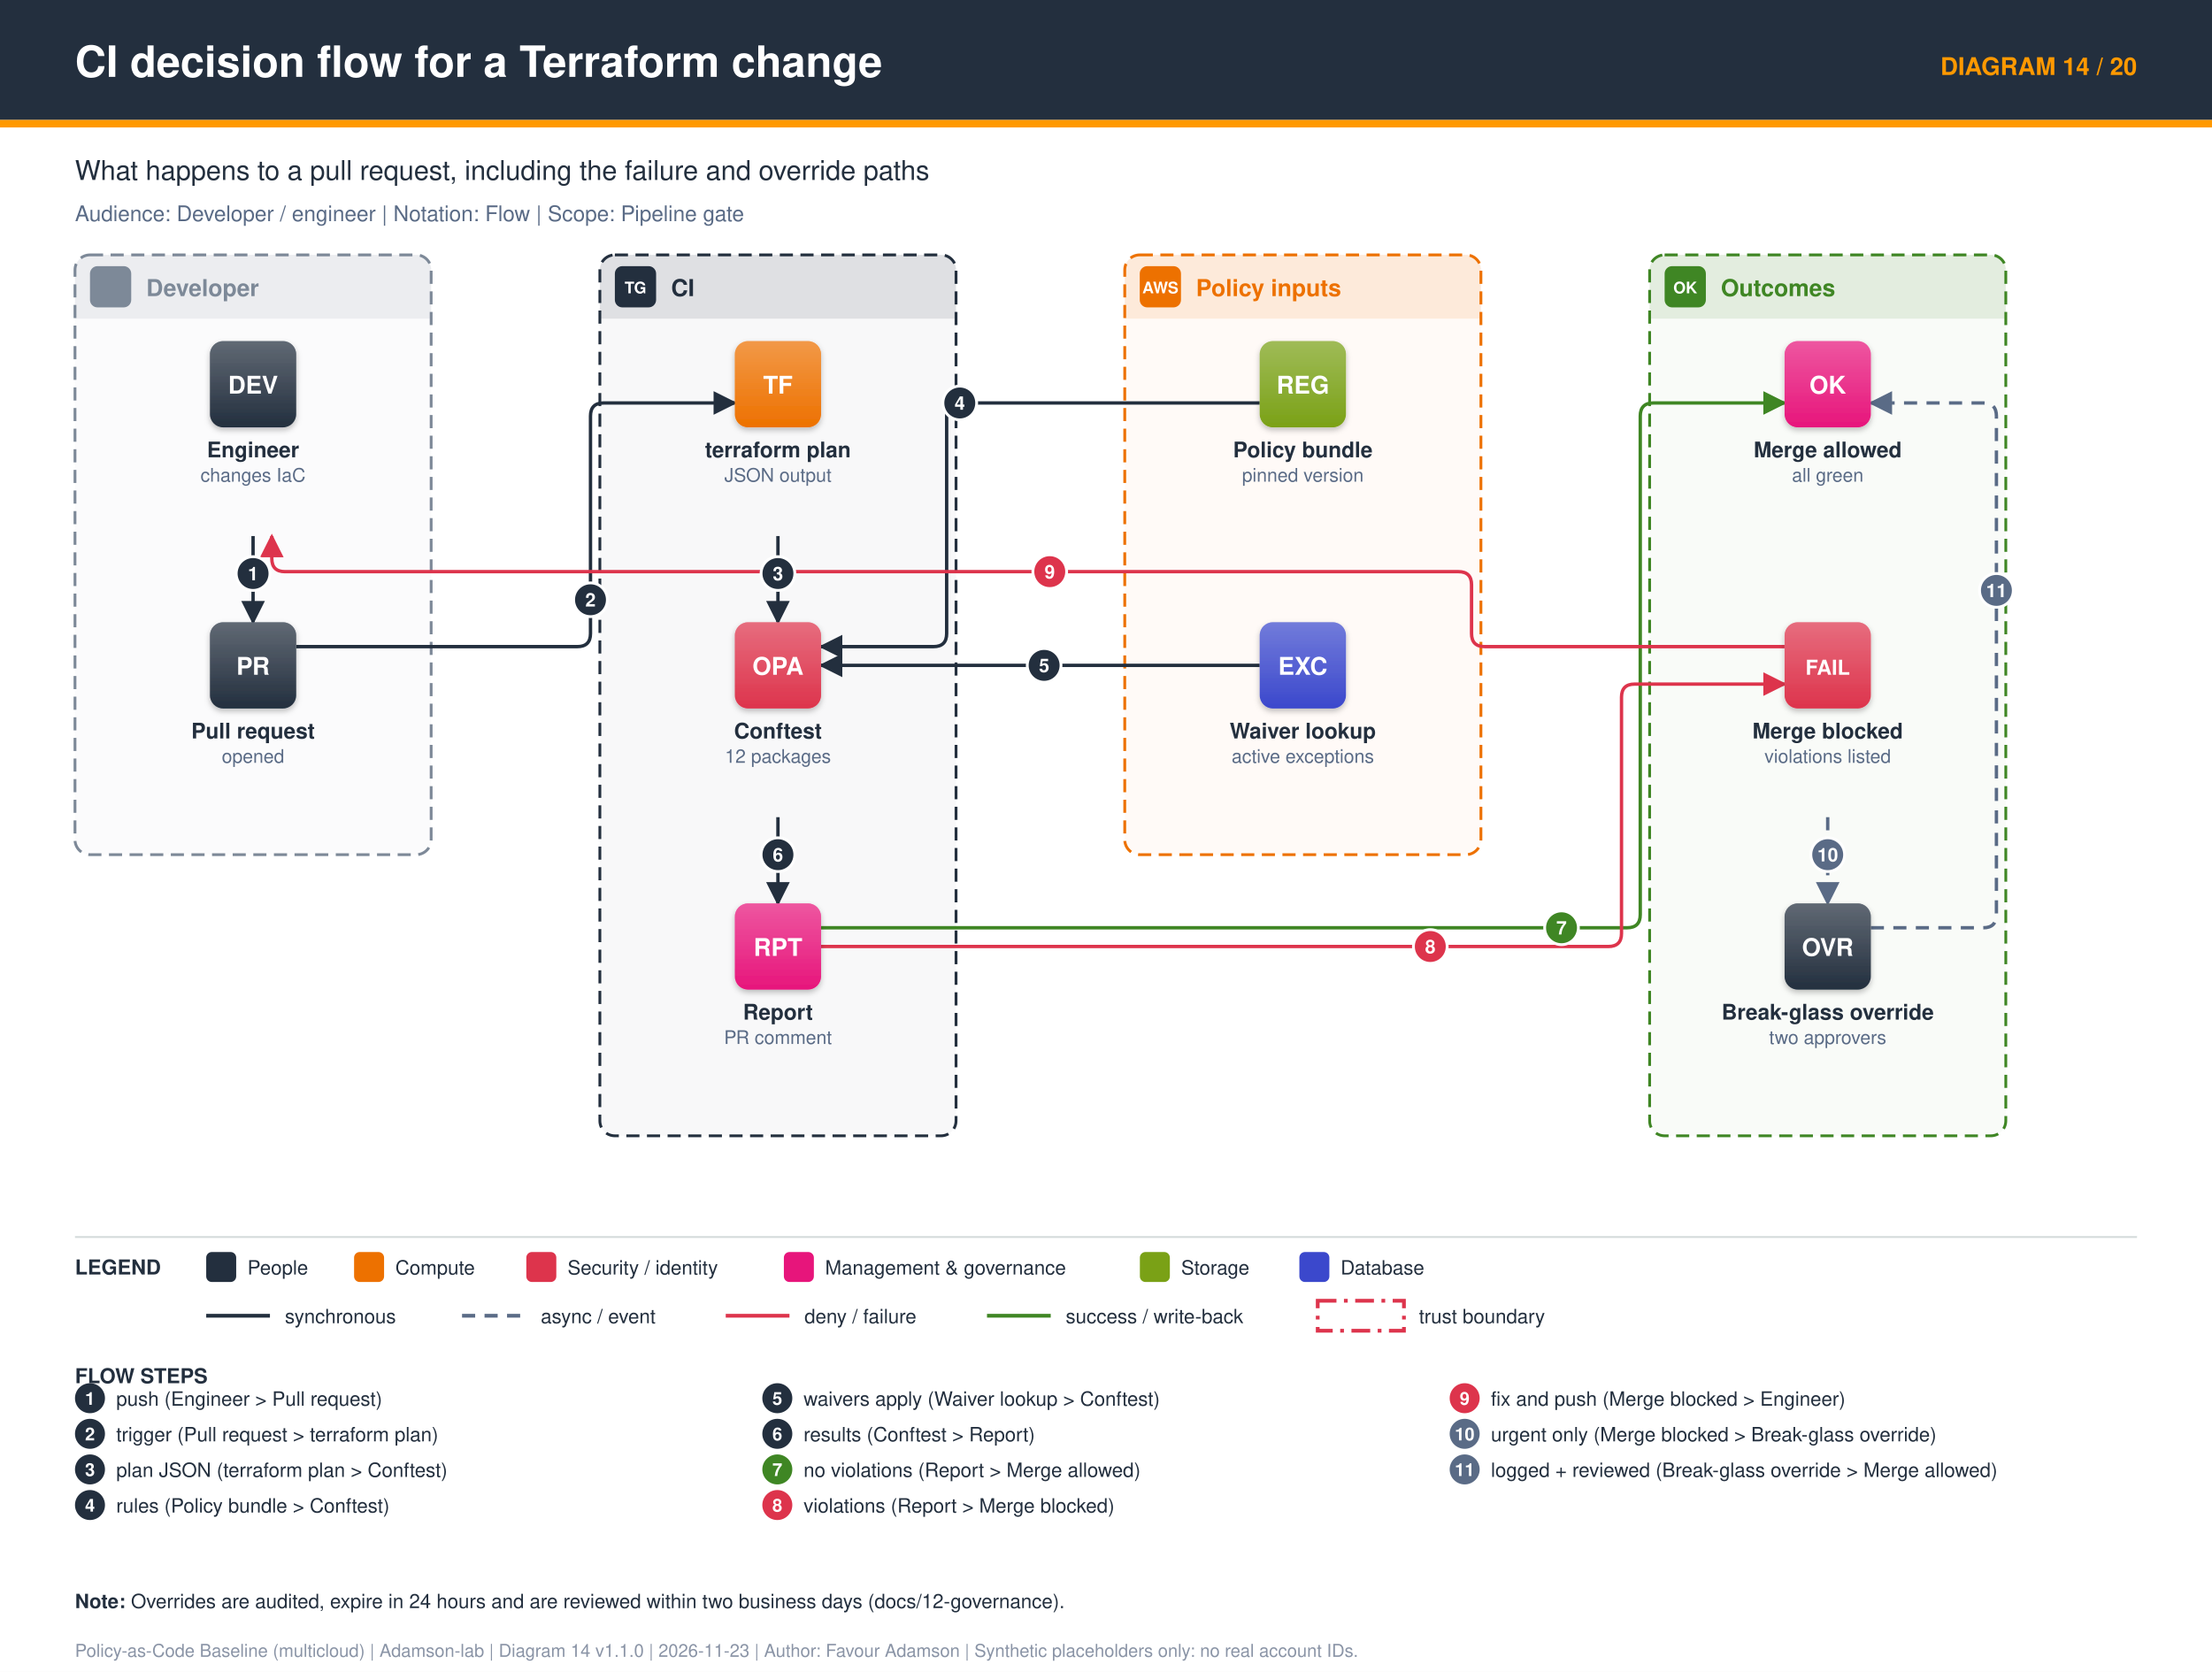
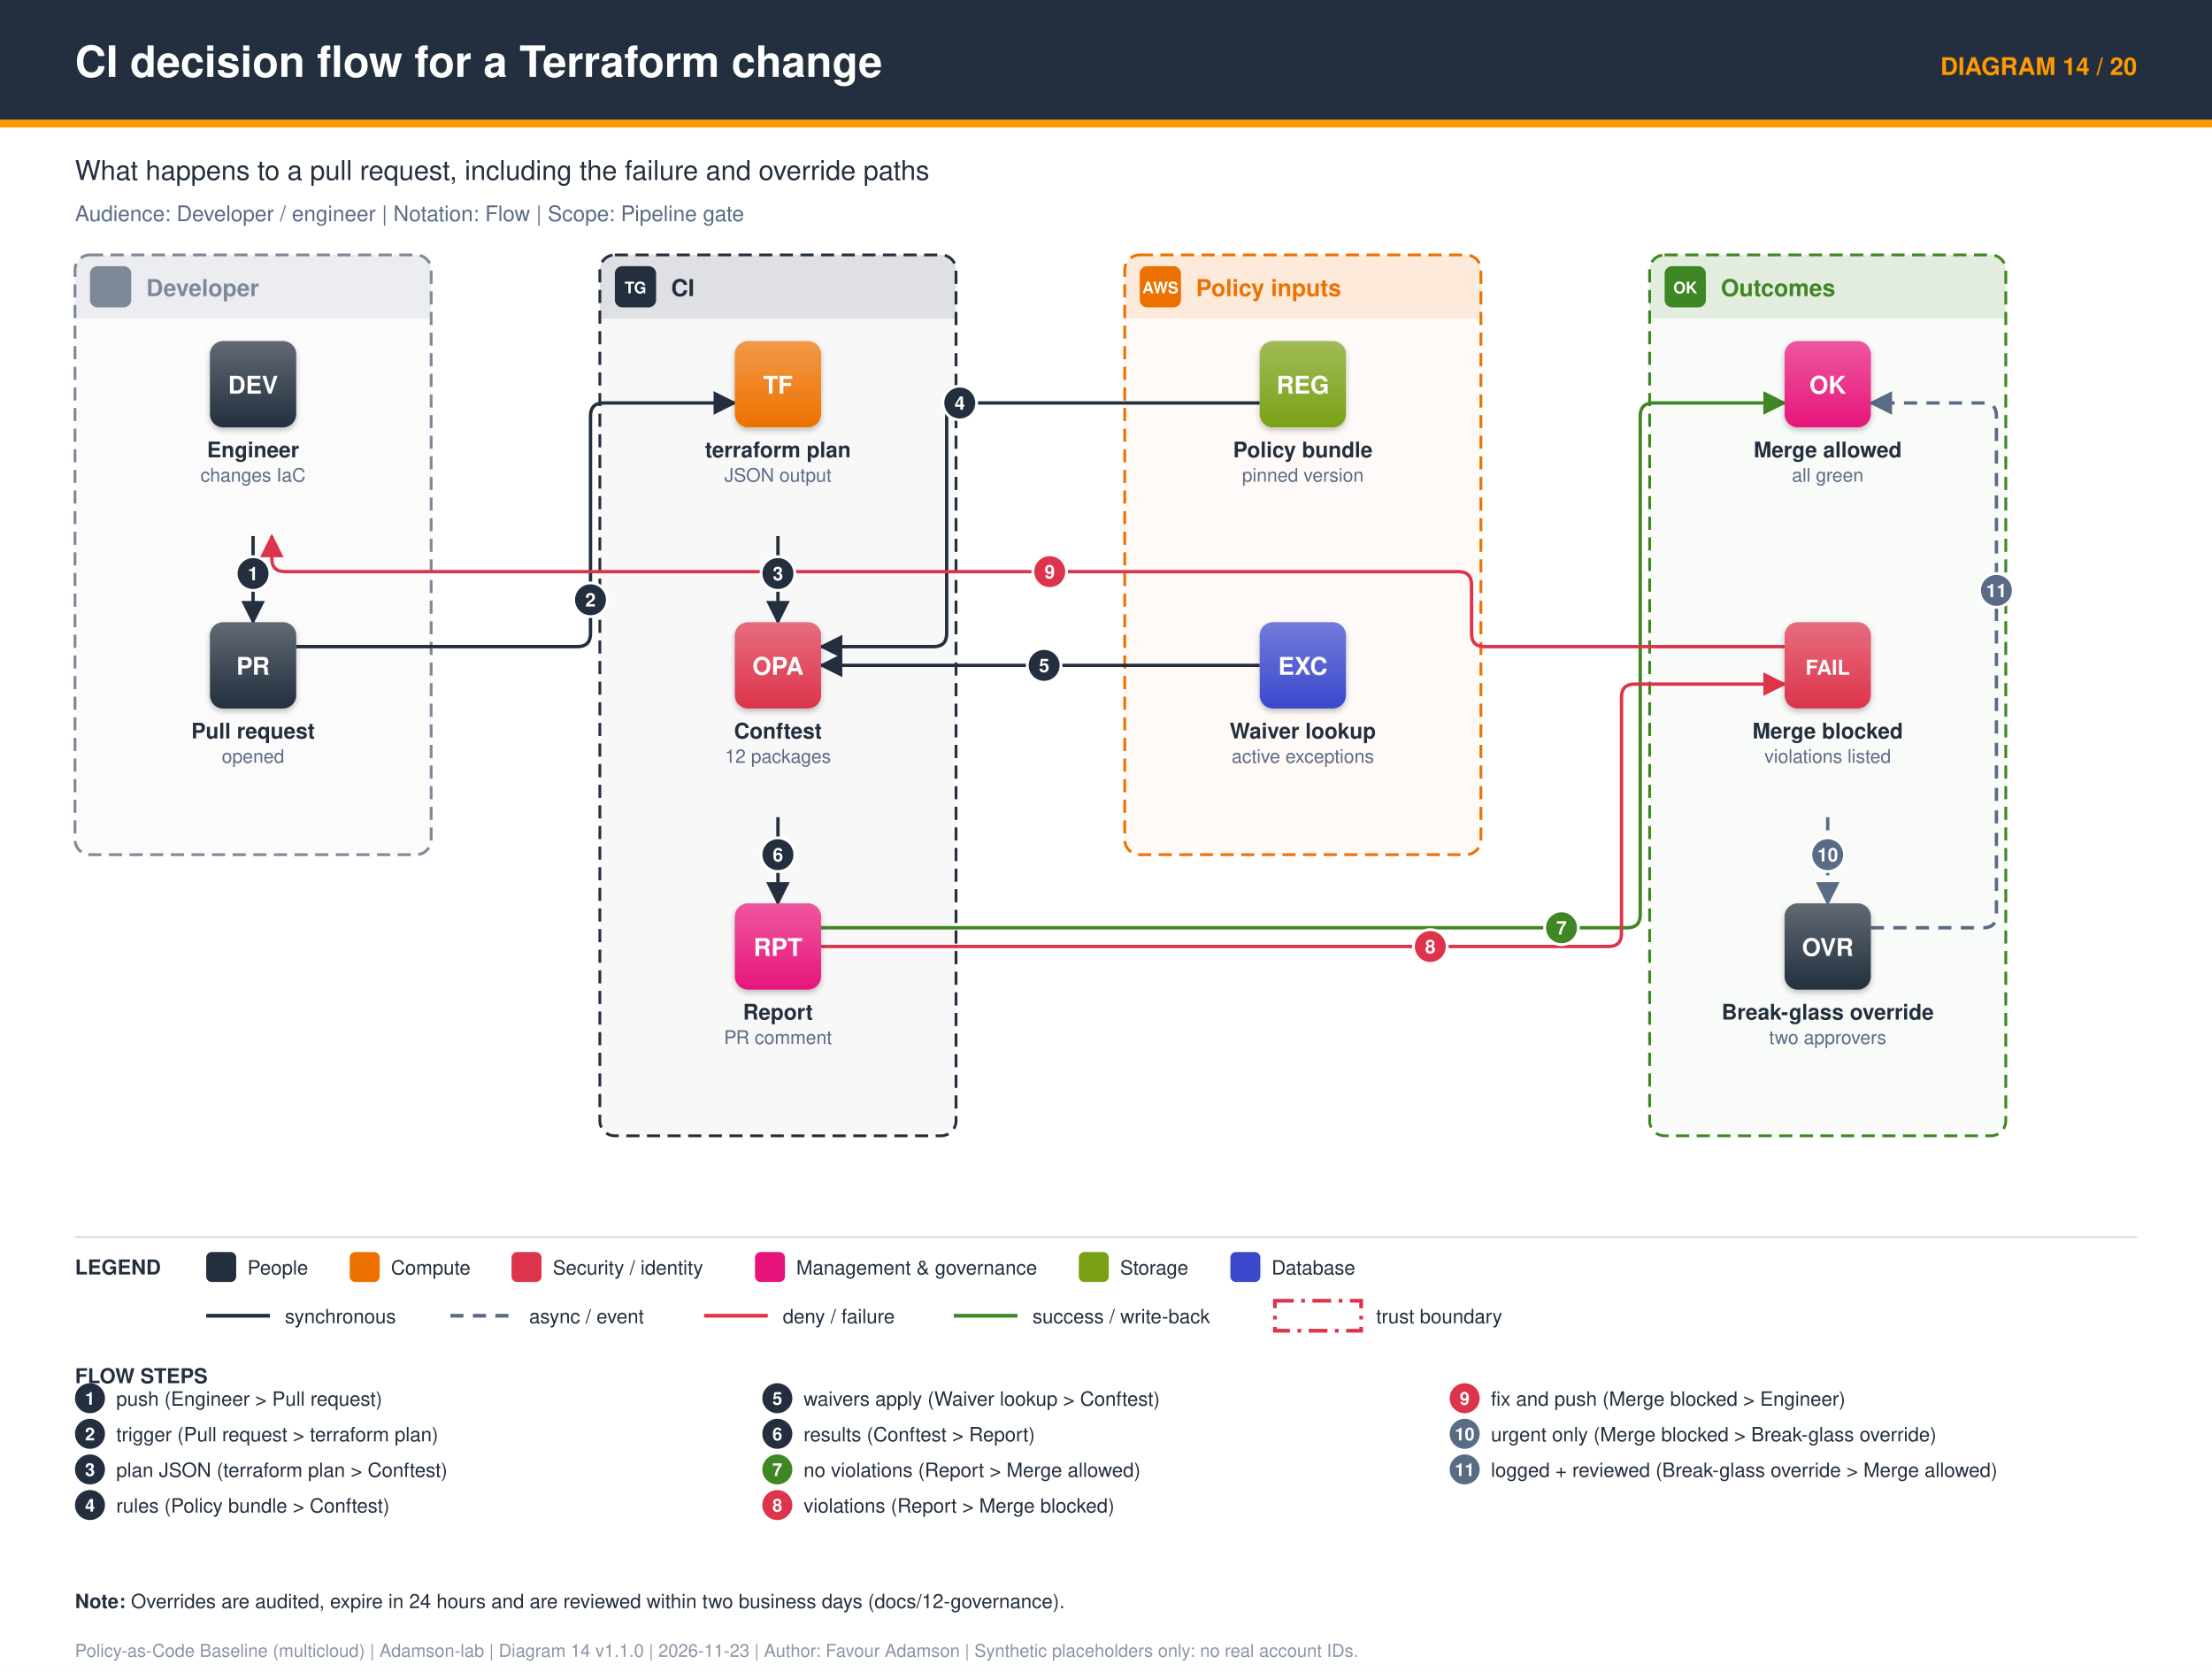
<svg xmlns="http://www.w3.org/2000/svg" viewBox="0 0 1180 892" width="1180" height="892" font-family="'Amazon Ember','Segoe UI',Helvetica,Arial,sans-serif">
  <defs>
    <linearGradient id="sheen" x1="0" y1="0" x2="0" y2="1">
      <stop offset="0" stop-color="#fff" stop-opacity=".28" />
      <stop offset="1" stop-color="#fff" stop-opacity="0" />
    </linearGradient>
    <filter id="sh" x="-10%" y="-10%" width="120%" height="130%">
      <feDropShadow dx="0" dy="1.5" stdDeviation="1.6" flood-opacity=".25" />
    </filter>
    <marker id="m0" viewBox="0 0 10 10" refX="9" refY="5" markerWidth="7" markerHeight="7" orient="auto">
      <path d="M0,0 L10,5 L0,10 z" fill="#232F3E" />
    </marker>
    <marker id="m1" viewBox="0 0 10 10" refX="9" refY="5" markerWidth="7" markerHeight="7" orient="auto">
      <path d="M0,0 L10,5 L0,10 z" fill="#5A6B86" />
    </marker>
    <marker id="m2" viewBox="0 0 10 10" refX="9" refY="5" markerWidth="7" markerHeight="7" orient="auto">
      <path d="M0,0 L10,5 L0,10 z" fill="#DD344C" />
    </marker>
    <marker id="m3" viewBox="0 0 10 10" refX="9" refY="5" markerWidth="7" markerHeight="7" orient="auto">
      <path d="M0,0 L10,5 L0,10 z" fill="#3F8624" />
    </marker>
  </defs>
  <rect width="1180" height="892" fill="#fff" />
  <rect width="1180" height="64" fill="#232F3E" />
  <rect y="64" width="1180" height="4" fill="#FF9900" />
  <text x="40" y="41" fill="#fff" font-size="23" font-weight="700">CI decision flow for a Terraform change</text>
  <text x="1140" y="40" fill="#FF9900" font-size="13" font-weight="700" text-anchor="end">DIAGRAM 14 / 20</text>
  <text x="40" y="96" fill="#232F3E" font-size="14.5">What happens to a pull request, including the failure and override paths</text>
  <text x="40" y="118" fill="#5A6B86" font-size="11.5">Audience: Developer / engineer  |  Notation: Flow  |  Scope: Pipeline gate</text>
  <clipPath id="gc0">
    <rect x="40" y="136" width="190" height="320" rx="8" />
  </clipPath>
  <rect x="40" y="136" width="190" height="320" rx="8" fill="#7D8998" fill-opacity=".035" />
  <rect x="40" y="136" width="190" height="34" fill="#7D8998" fill-opacity=".12" clip-path="url(#gc0)" />
  <rect x="48" y="142" width="22" height="22" rx="4" fill="#7D8998" />
  <text x="78" y="158" fill="#7D8998" font-size="12.5" font-weight="700">Developer</text>
  <rect x="40" y="136" width="190" height="320" rx="8" fill="none" stroke="#7D8998" stroke-width="1.5" stroke-dasharray="7 4" />
  <clipPath id="gc1">
    <rect x="320" y="136" width="190" height="470" rx="8" />
  </clipPath>
  <rect x="320" y="136" width="190" height="470" rx="8" fill="#232F3E" fill-opacity=".035" />
  <rect x="320" y="136" width="190" height="34" fill="#232F3E" fill-opacity=".12" clip-path="url(#gc1)" />
  <rect x="328" y="142" width="22" height="22" rx="4" fill="#232F3E" />
  <text x="339" y="156.5" fill="#fff" font-size="8.5" font-weight="700" text-anchor="middle">TG</text>
  <text x="358" y="158" fill="#232F3E" font-size="12.5" font-weight="700">CI</text>
  <rect x="320" y="136" width="190" height="470" rx="8" fill="none" stroke="#232F3E" stroke-width="1.5" stroke-dasharray="7 4" />
  <clipPath id="gc2">
    <rect x="600" y="136" width="190" height="320" rx="8" />
  </clipPath>
  <rect x="600" y="136" width="190" height="320" rx="8" fill="#ED7100" fill-opacity=".035" />
  <rect x="600" y="136" width="190" height="34" fill="#ED7100" fill-opacity=".12" clip-path="url(#gc2)" />
  <rect x="608" y="142" width="22" height="22" rx="4" fill="#ED7100" />
  <text x="619" y="156.5" fill="#fff" font-size="8.5" font-weight="700" text-anchor="middle">AWS</text>
  <text x="638" y="158" fill="#ED7100" font-size="12.5" font-weight="700">Policy inputs</text>
  <rect x="600" y="136" width="190" height="320" rx="8" fill="none" stroke="#ED7100" stroke-width="1.5" stroke-dasharray="7 4" />
  <clipPath id="gc3">
    <rect x="880" y="136" width="190" height="470" rx="8" />
  </clipPath>
  <rect x="880" y="136" width="190" height="470" rx="8" fill="#3F8624" fill-opacity=".035" />
  <rect x="880" y="136" width="190" height="34" fill="#3F8624" fill-opacity=".12" clip-path="url(#gc3)" />
  <rect x="888" y="142" width="22" height="22" rx="4" fill="#3F8624" />
  <text x="899" y="156.5" fill="#fff" font-size="8.5" font-weight="700" text-anchor="middle">OK</text>
  <text x="918" y="158" fill="#3F8624" font-size="12.5" font-weight="700">Outcomes</text>
  <rect x="880" y="136" width="190" height="470" rx="8" fill="none" stroke="#3F8624" stroke-width="1.5" stroke-dasharray="7 4" />
  <path d="M135.0,286.0 L135.0,332.0" fill="none" stroke="#232F3E" stroke-width="1.8" marker-end="url(#m0)" />
  <path d="M158.0,345.0 L308.0,345.0 Q315.0,345.0 315.0,338.0 L315.0,222.0 Q315.0,215.0 322.0,215.0 L392.0,215.0" fill="none" stroke="#232F3E" stroke-width="1.8" marker-end="url(#m0)" />
  <path d="M415.0,286.0 L415.0,332.0" fill="none" stroke="#232F3E" stroke-width="1.8" marker-end="url(#m0)" />
  <path d="M672.0,215.0 L512.0,215.0 Q505.0,215.0 505.0,222.0 L505.0,338.0 Q505.0,345.0 498.0,345.0 L438.0,345.0" fill="none" stroke="#232F3E" stroke-width="1.8" marker-end="url(#m0)" />
  <path d="M672.0,355.0 L438.0,355.0" fill="none" stroke="#232F3E" stroke-width="1.8" marker-end="url(#m0)" />
  <path d="M415.0,436.0 L415.0,482.0" fill="none" stroke="#232F3E" stroke-width="1.8" marker-end="url(#m0)" />
  <path d="M438.0,495.0 L868.0,495.0 Q875.0,495.0 875.0,488.0 L875.0,222.0 Q875.0,215.0 882.0,215.0 L952.0,215.0" fill="none" stroke="#3F8624" stroke-width="1.8" marker-end="url(#m3)" />
  <path d="M438.0,505.0 L858.0,505.0 Q865.0,505.0 865.0,498.0 L865.0,372.0 Q865.0,365.0 872.0,365.0 L952.0,365.0" fill="none" stroke="#DD344C" stroke-width="1.8" marker-end="url(#m2)" />
  <path d="M952.0,345.0 L792.0,345.0 Q785.0,345.0 785.0,338.0 L785.0,312.0 Q785.0,305.0 778.0,305.0 L152.0,305.0 Q145.0,305.0 145.0,298.0 L145.0,286.0" fill="none" stroke="#DD344C" stroke-width="1.8" marker-end="url(#m2)" />
  <path d="M975.0,436.0 L975.0,482.0" fill="none" stroke="#5A6B86" stroke-width="1.8" stroke-dasharray="7 5" marker-end="url(#m1)" />
  <path d="M998.0,495.0 L1058.0,495.0 Q1065.0,495.0 1065.0,488.0 L1065.0,222.0 Q1065.0,215.0 1058.0,215.0 L998.0,215.0" fill="none" stroke="#5A6B86" stroke-width="1.8" stroke-dasharray="7 5" marker-end="url(#m1)" />
  <g filter="url(#sh)">
    <rect x="112.0" y="182" width="46" height="46" rx="7" fill="#232F3E" />
    <rect x="112.0" y="182" width="46" height="46" rx="7" fill="url(#sheen)" />
  </g>
  <text x="135.0" y="210.0" fill="#fff" font-size="13" font-weight="700" text-anchor="middle">DEV</text>
  <text x="135.0" y="244" fill="#232F3E" font-size="11.5" font-weight="600" text-anchor="middle">Engineer</text>
  <text x="135.0" y="257" fill="#5A6B86" font-size="10" font-weight="400" text-anchor="middle">changes IaC</text>
  <g filter="url(#sh)">
    <rect x="112.0" y="332" width="46" height="46" rx="7" fill="#232F3E" />
    <rect x="112.0" y="332" width="46" height="46" rx="7" fill="url(#sheen)" />
  </g>
  <text x="135.0" y="360.0" fill="#fff" font-size="13" font-weight="700" text-anchor="middle">PR</text>
  <text x="135.0" y="394" fill="#232F3E" font-size="11.5" font-weight="600" text-anchor="middle">Pull request</text>
  <text x="135.0" y="407" fill="#5A6B86" font-size="10" font-weight="400" text-anchor="middle">opened</text>
  <g filter="url(#sh)">
    <rect x="392.0" y="182" width="46" height="46" rx="7" fill="#ED7100" />
    <rect x="392.0" y="182" width="46" height="46" rx="7" fill="url(#sheen)" />
  </g>
  <text x="415.0" y="210.0" fill="#fff" font-size="13" font-weight="700" text-anchor="middle">TF</text>
  <text x="415.0" y="244" fill="#232F3E" font-size="11.5" font-weight="600" text-anchor="middle">terraform plan</text>
  <text x="415.0" y="257" fill="#5A6B86" font-size="10" font-weight="400" text-anchor="middle">JSON output</text>
  <g filter="url(#sh)">
    <rect x="392.0" y="332" width="46" height="46" rx="7" fill="#DD344C" />
    <rect x="392.0" y="332" width="46" height="46" rx="7" fill="url(#sheen)" />
  </g>
  <text x="415.0" y="360.0" fill="#fff" font-size="13" font-weight="700" text-anchor="middle">OPA</text>
  <text x="415.0" y="394" fill="#232F3E" font-size="11.5" font-weight="600" text-anchor="middle">Conftest</text>
  <text x="415.0" y="407" fill="#5A6B86" font-size="10" font-weight="400" text-anchor="middle">12 packages</text>
  <g filter="url(#sh)">
    <rect x="392.0" y="482" width="46" height="46" rx="7" fill="#E7157B" />
    <rect x="392.0" y="482" width="46" height="46" rx="7" fill="url(#sheen)" />
  </g>
  <text x="415.0" y="510.0" fill="#fff" font-size="13" font-weight="700" text-anchor="middle">RPT</text>
  <text x="415.0" y="544" fill="#232F3E" font-size="11.5" font-weight="600" text-anchor="middle">Report</text>
  <text x="415.0" y="557" fill="#5A6B86" font-size="10" font-weight="400" text-anchor="middle">PR comment</text>
  <g filter="url(#sh)">
    <rect x="672.0" y="182" width="46" height="46" rx="7" fill="#7AA116" />
    <rect x="672.0" y="182" width="46" height="46" rx="7" fill="url(#sheen)" />
  </g>
  <text x="695.0" y="210.0" fill="#fff" font-size="13" font-weight="700" text-anchor="middle">REG</text>
  <text x="695.0" y="244" fill="#232F3E" font-size="11.5" font-weight="600" text-anchor="middle">Policy bundle</text>
  <text x="695.0" y="257" fill="#5A6B86" font-size="10" font-weight="400" text-anchor="middle">pinned version</text>
  <g filter="url(#sh)">
    <rect x="672.0" y="332" width="46" height="46" rx="7" fill="#3B48CC" />
    <rect x="672.0" y="332" width="46" height="46" rx="7" fill="url(#sheen)" />
  </g>
  <text x="695.0" y="360.0" fill="#fff" font-size="13" font-weight="700" text-anchor="middle">EXC</text>
  <text x="695.0" y="394" fill="#232F3E" font-size="11.5" font-weight="600" text-anchor="middle">Waiver lookup</text>
  <text x="695.0" y="407" fill="#5A6B86" font-size="10" font-weight="400" text-anchor="middle">active exceptions</text>
  <g filter="url(#sh)">
    <rect x="952.0" y="182" width="46" height="46" rx="7" fill="#E7157B" />
    <rect x="952.0" y="182" width="46" height="46" rx="7" fill="url(#sheen)" />
  </g>
  <text x="975.0" y="210.0" fill="#fff" font-size="13" font-weight="700" text-anchor="middle">OK</text>
  <text x="975.0" y="244" fill="#232F3E" font-size="11.5" font-weight="600" text-anchor="middle">Merge allowed</text>
  <text x="975.0" y="257" fill="#5A6B86" font-size="10" font-weight="400" text-anchor="middle">all green</text>
  <g filter="url(#sh)">
    <rect x="952.0" y="332" width="46" height="46" rx="7" fill="#DD344C" />
    <rect x="952.0" y="332" width="46" height="46" rx="7" fill="url(#sheen)" />
  </g>
  <text x="975.0" y="360.0" fill="#fff" font-size="11" font-weight="700" text-anchor="middle">FAIL</text>
  <text x="975.0" y="394" fill="#232F3E" font-size="11.5" font-weight="600" text-anchor="middle">Merge blocked</text>
  <text x="975.0" y="407" fill="#5A6B86" font-size="10" font-weight="400" text-anchor="middle">violations listed</text>
  <g filter="url(#sh)">
    <rect x="952.0" y="482" width="46" height="46" rx="7" fill="#232F3E" />
    <rect x="952.0" y="482" width="46" height="46" rx="7" fill="url(#sheen)" />
  </g>
  <text x="975.0" y="510.0" fill="#fff" font-size="13" font-weight="700" text-anchor="middle">OVR</text>
  <text x="975.0" y="544" fill="#232F3E" font-size="11.5" font-weight="600" text-anchor="middle">Break-glass override</text>
  <text x="975.0" y="557" fill="#5A6B86" font-size="10" font-weight="400" text-anchor="middle">two approvers</text>
  <circle cx="135.0" cy="306.0" r="9" fill="#232F3E" stroke="#fff" stroke-width="1.5" />
  <text x="135.0" y="309.6" fill="#fff" font-size="10" font-weight="700" text-anchor="middle">1</text>
  <circle cx="315.0" cy="320.0" r="9" fill="#232F3E" stroke="#fff" stroke-width="1.5" />
  <text x="315.0" y="323.6" fill="#fff" font-size="10" font-weight="700" text-anchor="middle">2</text>
  <circle cx="415.0" cy="306.0" r="9" fill="#232F3E" stroke="#fff" stroke-width="1.5" />
  <text x="415.0" y="309.6" fill="#fff" font-size="10" font-weight="700" text-anchor="middle">3</text>
  <circle cx="512.0" cy="215.0" r="9" fill="#232F3E" stroke="#fff" stroke-width="1.5" />
  <text x="512.0" y="218.6" fill="#fff" font-size="10" font-weight="700" text-anchor="middle">4</text>
  <circle cx="557.0" cy="355.0" r="9" fill="#232F3E" stroke="#fff" stroke-width="1.5" />
  <text x="557.0" y="358.6" fill="#fff" font-size="10" font-weight="700" text-anchor="middle">5</text>
  <circle cx="415.0" cy="456.0" r="9" fill="#232F3E" stroke="#fff" stroke-width="1.5" />
  <text x="415.0" y="459.6" fill="#fff" font-size="10" font-weight="700" text-anchor="middle">6</text>
  <circle cx="833.0" cy="495.0" r="9" fill="#3F8624" stroke="#fff" stroke-width="1.5" />
  <text x="833.0" y="498.6" fill="#fff" font-size="10" font-weight="700" text-anchor="middle">7</text>
  <circle cx="763.0" cy="505.0" r="9" fill="#DD344C" stroke="#fff" stroke-width="1.5" />
  <text x="763.0" y="508.6" fill="#fff" font-size="10" font-weight="700" text-anchor="middle">8</text>
  <circle cx="560.0" cy="305.0" r="9" fill="#DD344C" stroke="#fff" stroke-width="1.5" />
  <text x="560.0" y="308.6" fill="#fff" font-size="10" font-weight="700" text-anchor="middle">9</text>
  <circle cx="975.0" cy="456.0" r="9" fill="#5A6B86" stroke="#fff" stroke-width="1.5" />
  <text x="975.0" y="459.6" fill="#fff" font-size="10" font-weight="700" text-anchor="middle">10</text>
  <circle cx="1065.0" cy="315.0" r="9" fill="#5A6B86" stroke="#fff" stroke-width="1.5" />
  <text x="1065.0" y="318.6" fill="#fff" font-size="10" font-weight="700" text-anchor="middle">11</text>
  <line x1="40" y1="660" x2="1140" y2="660" stroke="#D5DBDB" />
  <text x="40" y="680" fill="#232F3E" font-size="11" font-weight="700">LEGEND</text>
  <rect x="110" y="668" width="16" height="16" rx="3" fill="#232F3E" />
  <text x="132" y="680" font-size="10.5" fill="#232F3E">People</text>
-   <rect x="188.886" y="668" width="16" height="16" rx="3" fill="#ED7100" />
-   <text x="210.886" y="680" font-size="10.5" fill="#232F3E">Compute</text>
-   <rect x="280.768" y="668" width="16" height="16" rx="3" fill="#DD344C" />
-   <text x="302.768" y="680" font-size="10.5" fill="#232F3E">Security / identity</text>
-   <rect x="418.16" y="668" width="16" height="16" rx="3" fill="#E7157B" />
-   <text x="440.16" y="680" font-size="10.5" fill="#232F3E">Management &amp; governance</text>
-   <rect x="608.068" y="668" width="16" height="16" rx="3" fill="#7AA116" />
-   <text x="630.068" y="680" font-size="10.5" fill="#232F3E">Storage</text>
-   <rect x="693.152" y="668" width="16" height="16" rx="3" fill="#3B48CC" />
-   <text x="715.152" y="680" font-size="10.5" fill="#232F3E">Database</text>
+   <rect x="186.55" y="668" width="16" height="16" rx="3" fill="#ED7100" />
+   <text x="208.55" y="680" font-size="10.5" fill="#232F3E">Compute</text>
+   <rect x="272.865" y="668" width="16" height="16" rx="3" fill="#DD344C" />
+   <text x="294.865" y="680" font-size="10.5" fill="#232F3E">Security / identity</text>
+   <rect x="402.755" y="668" width="16" height="16" rx="3" fill="#E7157B" />
+   <text x="424.755" y="680" font-size="10.5" fill="#232F3E">Management &amp; governance</text>
+   <rect x="575.485" y="668" width="16" height="16" rx="3" fill="#7AA116" />
+   <text x="597.485" y="680" font-size="10.5" fill="#232F3E">Storage</text>
+   <rect x="656.34" y="668" width="16" height="16" rx="3" fill="#3B48CC" />
+   <text x="678.34" y="680" font-size="10.5" fill="#232F3E">Database</text>
  <line x1="110" y1="702" x2="144" y2="702" stroke="#232F3E" stroke-width="2" />
  <text x="152" y="706" font-size="10.5" fill="#232F3E">synchronous</text>
-   <line x1="246.48" y1="702" x2="280.48" y2="702" stroke="#5A6B86" stroke-width="2" stroke-dasharray="7 5" />
-   <text x="288.48" y="706" font-size="10.5" fill="#232F3E">async / event</text>
-   <line x1="387.145" y1="702" x2="421.145" y2="702" stroke="#DD344C" stroke-width="2" />
-   <text x="429.145" y="706" font-size="10.5" fill="#232F3E">deny / failure</text>
-   <line x1="526.517" y1="702" x2="560.517" y2="702" stroke="#3F8624" stroke-width="2" />
-   <text x="568.517" y="706" font-size="10.5" fill="#232F3E">success / write-back</text>
-   <rect x="702.939" y="694" width="46" height="16" fill="none" stroke="#DD344C" stroke-width="2" stroke-dasharray="10 4 2 4" />
-   <text x="756.939" y="706" font-size="10.5" fill="#232F3E">trust boundary</text>
+   <line x1="240.27" y1="702" x2="274.27" y2="702" stroke="#5A6B86" stroke-width="2" stroke-dasharray="7 5" />
+   <text x="282.27" y="706" font-size="10.5" fill="#232F3E">async / event</text>
+   <line x1="375.58" y1="702" x2="409.58" y2="702" stroke="#DD344C" stroke-width="2" />
+   <text x="417.58" y="706" font-size="10.5" fill="#232F3E">deny / failure</text>
+   <line x1="508.79" y1="702" x2="542.79" y2="702" stroke="#3F8624" stroke-width="2" />
+   <text x="550.79" y="706" font-size="10.5" fill="#232F3E">success / write-back</text>
+   <rect x="680.115" y="694" width="46" height="16" fill="none" stroke="#DD344C" stroke-width="2" stroke-dasharray="10 4 2 4" />
+   <text x="734.115" y="706" font-size="10.5" fill="#232F3E">trust boundary</text>
  <text x="40" y="738" font-size="11" font-weight="700" fill="#232F3E">FLOW STEPS</text>
  <circle cx="48.0" cy="746" r="8" fill="#232F3E" />
  <text x="48.0" y="749.5" fill="#fff" font-size="9.5" font-weight="700" text-anchor="middle">1</text>
  <text x="62.0" y="750" font-size="10.5" fill="#232F3E">push  (Engineer &gt; Pull request)</text>
  <circle cx="48.0" cy="765" r="8" fill="#232F3E" />
  <text x="48.0" y="768.5" fill="#fff" font-size="9.5" font-weight="700" text-anchor="middle">2</text>
  <text x="62.0" y="769" font-size="10.5" fill="#232F3E">trigger  (Pull request &gt; terraform plan)</text>
  <circle cx="48.0" cy="784" r="8" fill="#232F3E" />
  <text x="48.0" y="787.5" fill="#fff" font-size="9.5" font-weight="700" text-anchor="middle">3</text>
  <text x="62.0" y="788" font-size="10.5" fill="#232F3E">plan JSON  (terraform plan &gt; Conftest)</text>
  <circle cx="48.0" cy="803" r="8" fill="#232F3E" />
  <text x="48.0" y="806.5" fill="#fff" font-size="9.5" font-weight="700" text-anchor="middle">4</text>
  <text x="62.0" y="807" font-size="10.5" fill="#232F3E">rules  (Policy bundle &gt; Conftest)</text>
  <circle cx="414.667" cy="746" r="8" fill="#232F3E" />
  <text x="414.667" y="749.5" fill="#fff" font-size="9.5" font-weight="700" text-anchor="middle">5</text>
  <text x="428.667" y="750" font-size="10.5" fill="#232F3E">waivers apply  (Waiver lookup &gt; Conftest)</text>
  <circle cx="414.667" cy="765" r="8" fill="#232F3E" />
  <text x="414.667" y="768.5" fill="#fff" font-size="9.5" font-weight="700" text-anchor="middle">6</text>
  <text x="428.667" y="769" font-size="10.5" fill="#232F3E">results  (Conftest &gt; Report)</text>
  <circle cx="414.667" cy="784" r="8" fill="#3F8624" />
  <text x="414.667" y="787.5" fill="#fff" font-size="9.5" font-weight="700" text-anchor="middle">7</text>
  <text x="428.667" y="788" font-size="10.5" fill="#232F3E">no violations  (Report &gt; Merge allowed)</text>
  <circle cx="414.667" cy="803" r="8" fill="#DD344C" />
  <text x="414.667" y="806.5" fill="#fff" font-size="9.5" font-weight="700" text-anchor="middle">8</text>
  <text x="428.667" y="807" font-size="10.5" fill="#232F3E">violations  (Report &gt; Merge blocked)</text>
  <circle cx="781.333" cy="746" r="8" fill="#DD344C" />
  <text x="781.333" y="749.5" fill="#fff" font-size="9.5" font-weight="700" text-anchor="middle">9</text>
  <text x="795.333" y="750" font-size="10.5" fill="#232F3E">fix and push  (Merge blocked &gt; Engineer)</text>
  <circle cx="781.333" cy="765" r="8" fill="#5A6B86" />
  <text x="781.333" y="768.5" fill="#fff" font-size="9.5" font-weight="700" text-anchor="middle">10</text>
  <text x="795.333" y="769" font-size="10.5" fill="#232F3E">urgent only  (Merge blocked &gt; Break-glass override)</text>
  <circle cx="781.333" cy="784" r="8" fill="#5A6B86" />
  <text x="781.333" y="787.5" fill="#fff" font-size="9.5" font-weight="700" text-anchor="middle">11</text>
  <text x="795.333" y="788" font-size="10.5" fill="#232F3E">logged + reviewed  (Break-glass override &gt; Merge allowed)</text>
  <text x="40" y="858" font-size="10.5" fill="#232F3E">
    <tspan font-weight="700">Note:</tspan> Overrides are audited, expire in 24 hours and are reviewed within two business days (docs/12-governance).</text>
  <text x="40" y="884" font-size="9.5" fill="#8A94A6">Policy-as-Code Baseline (multicloud) | Adamson-lab | Diagram 14 v1.1.0 | 2026-11-23 | Author: Favour Adamson | Synthetic placeholders only: no real account IDs.</text>
</svg>
